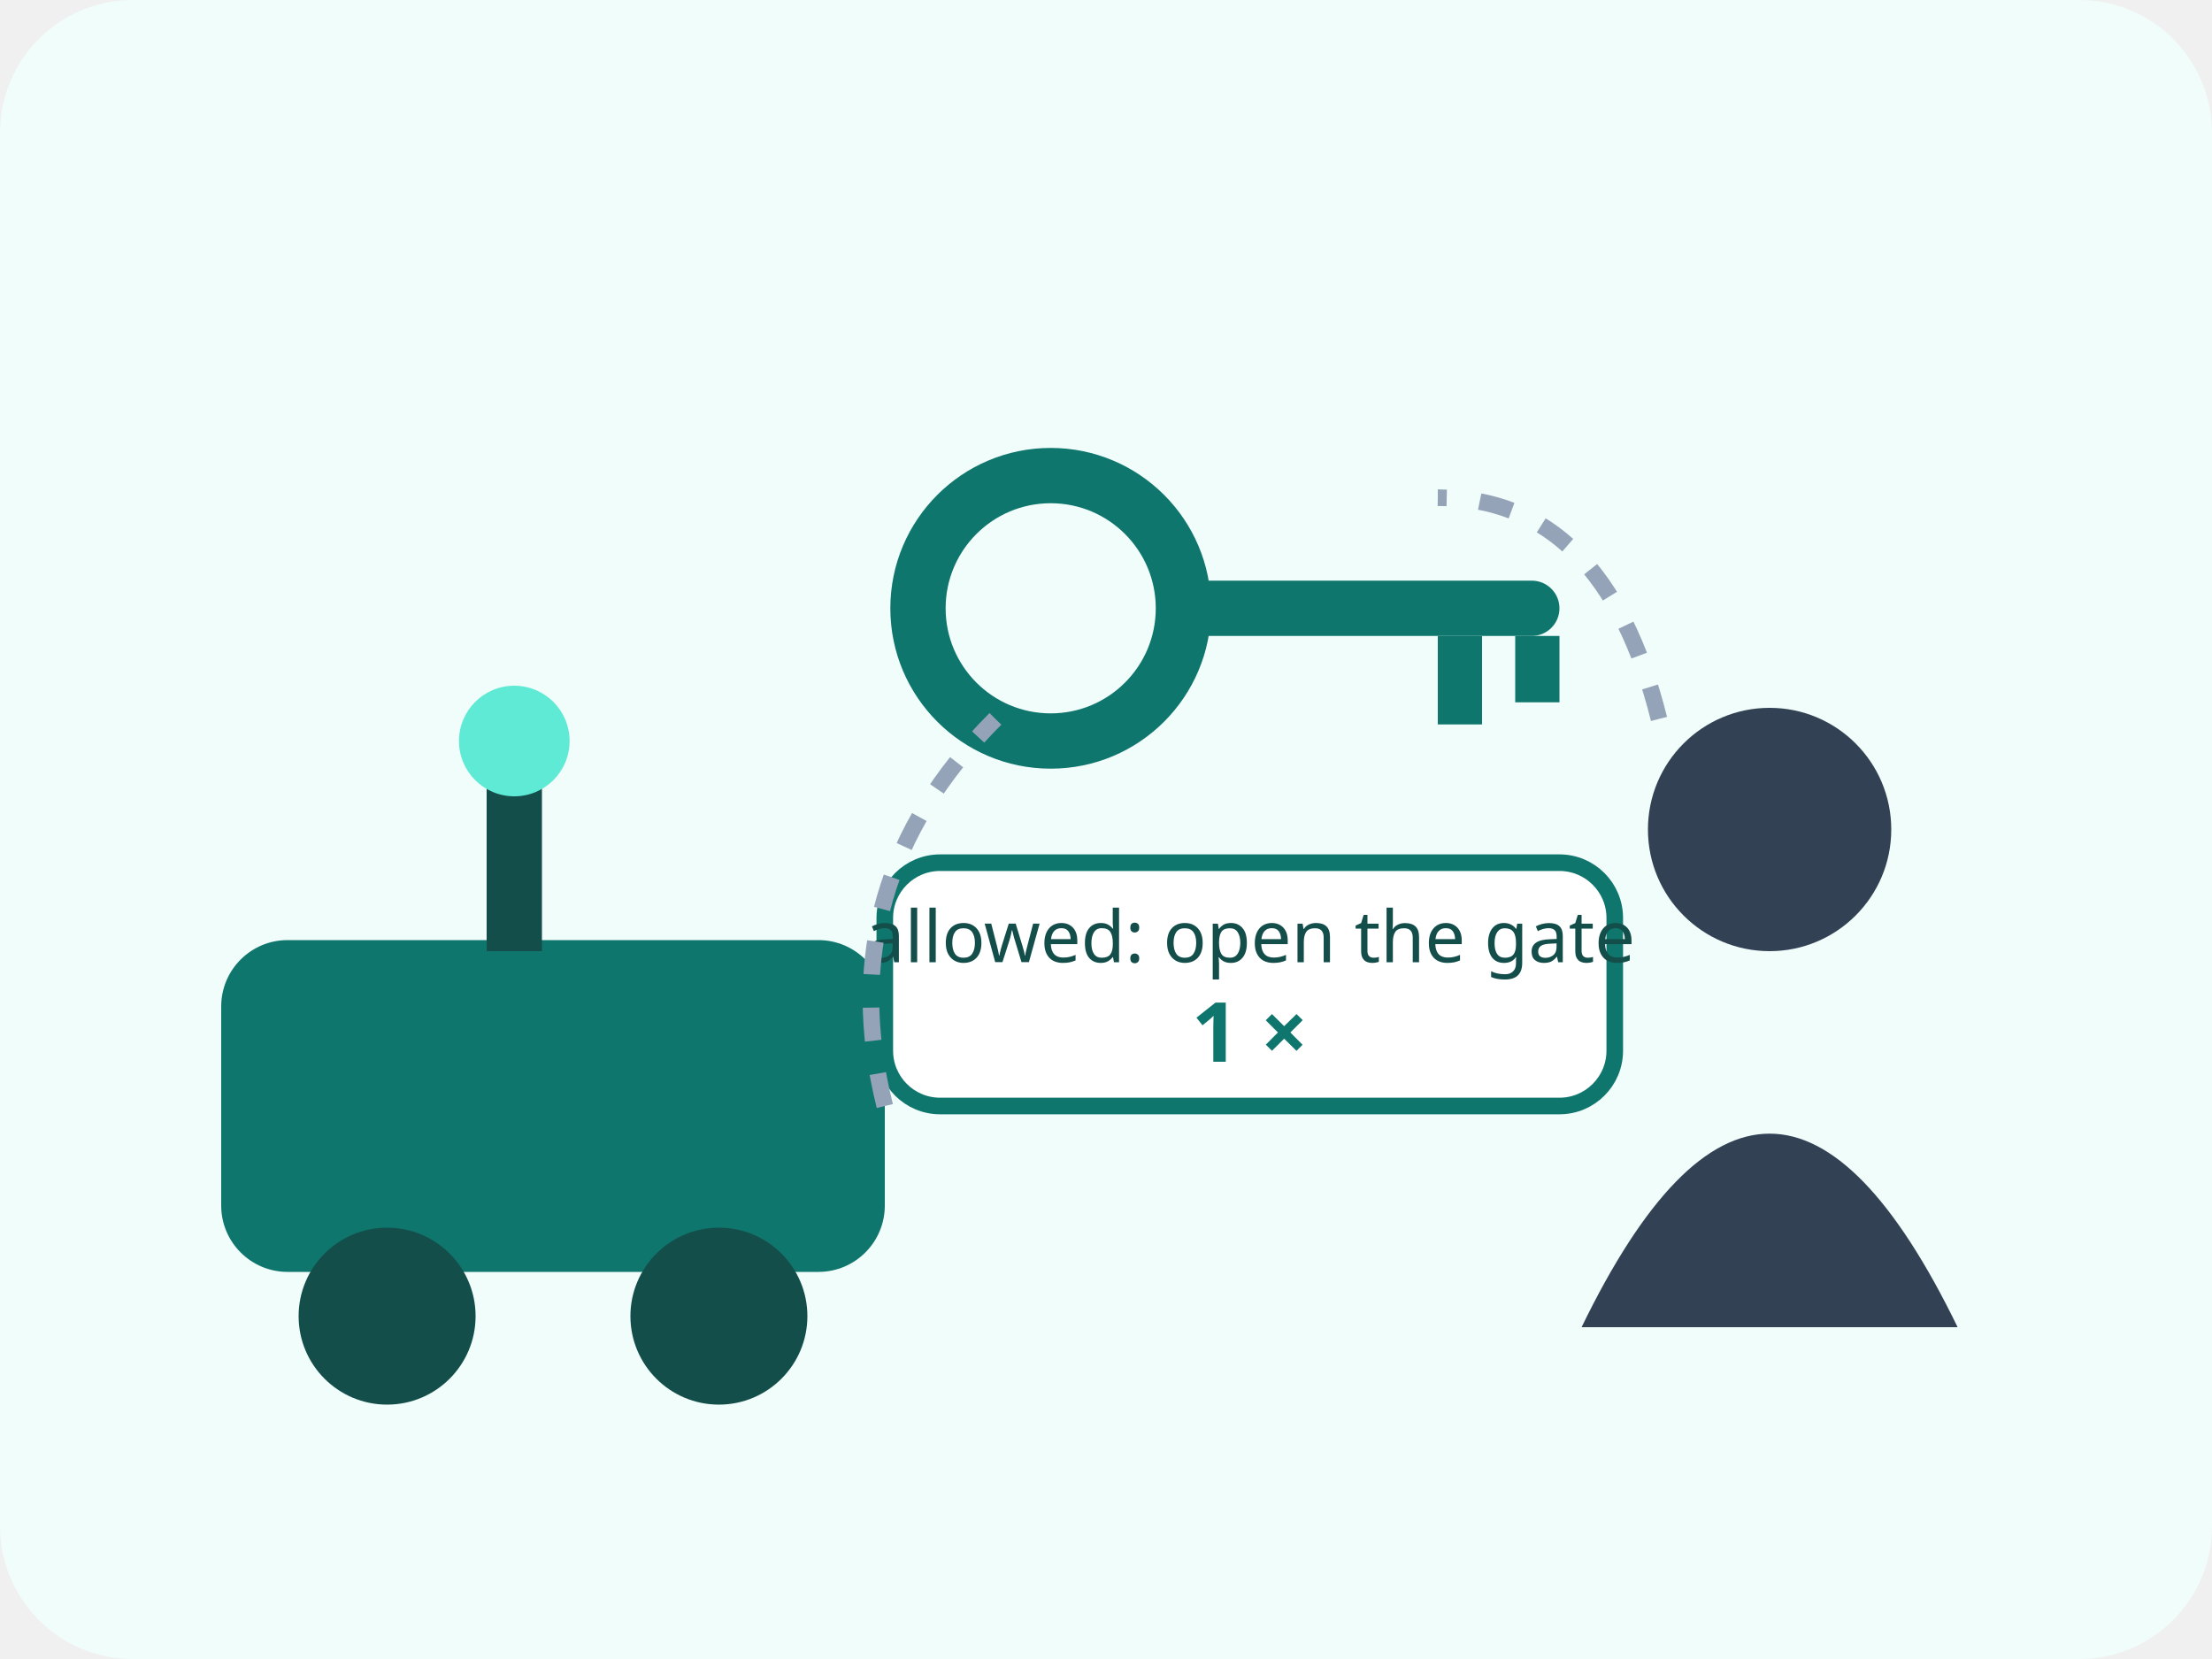
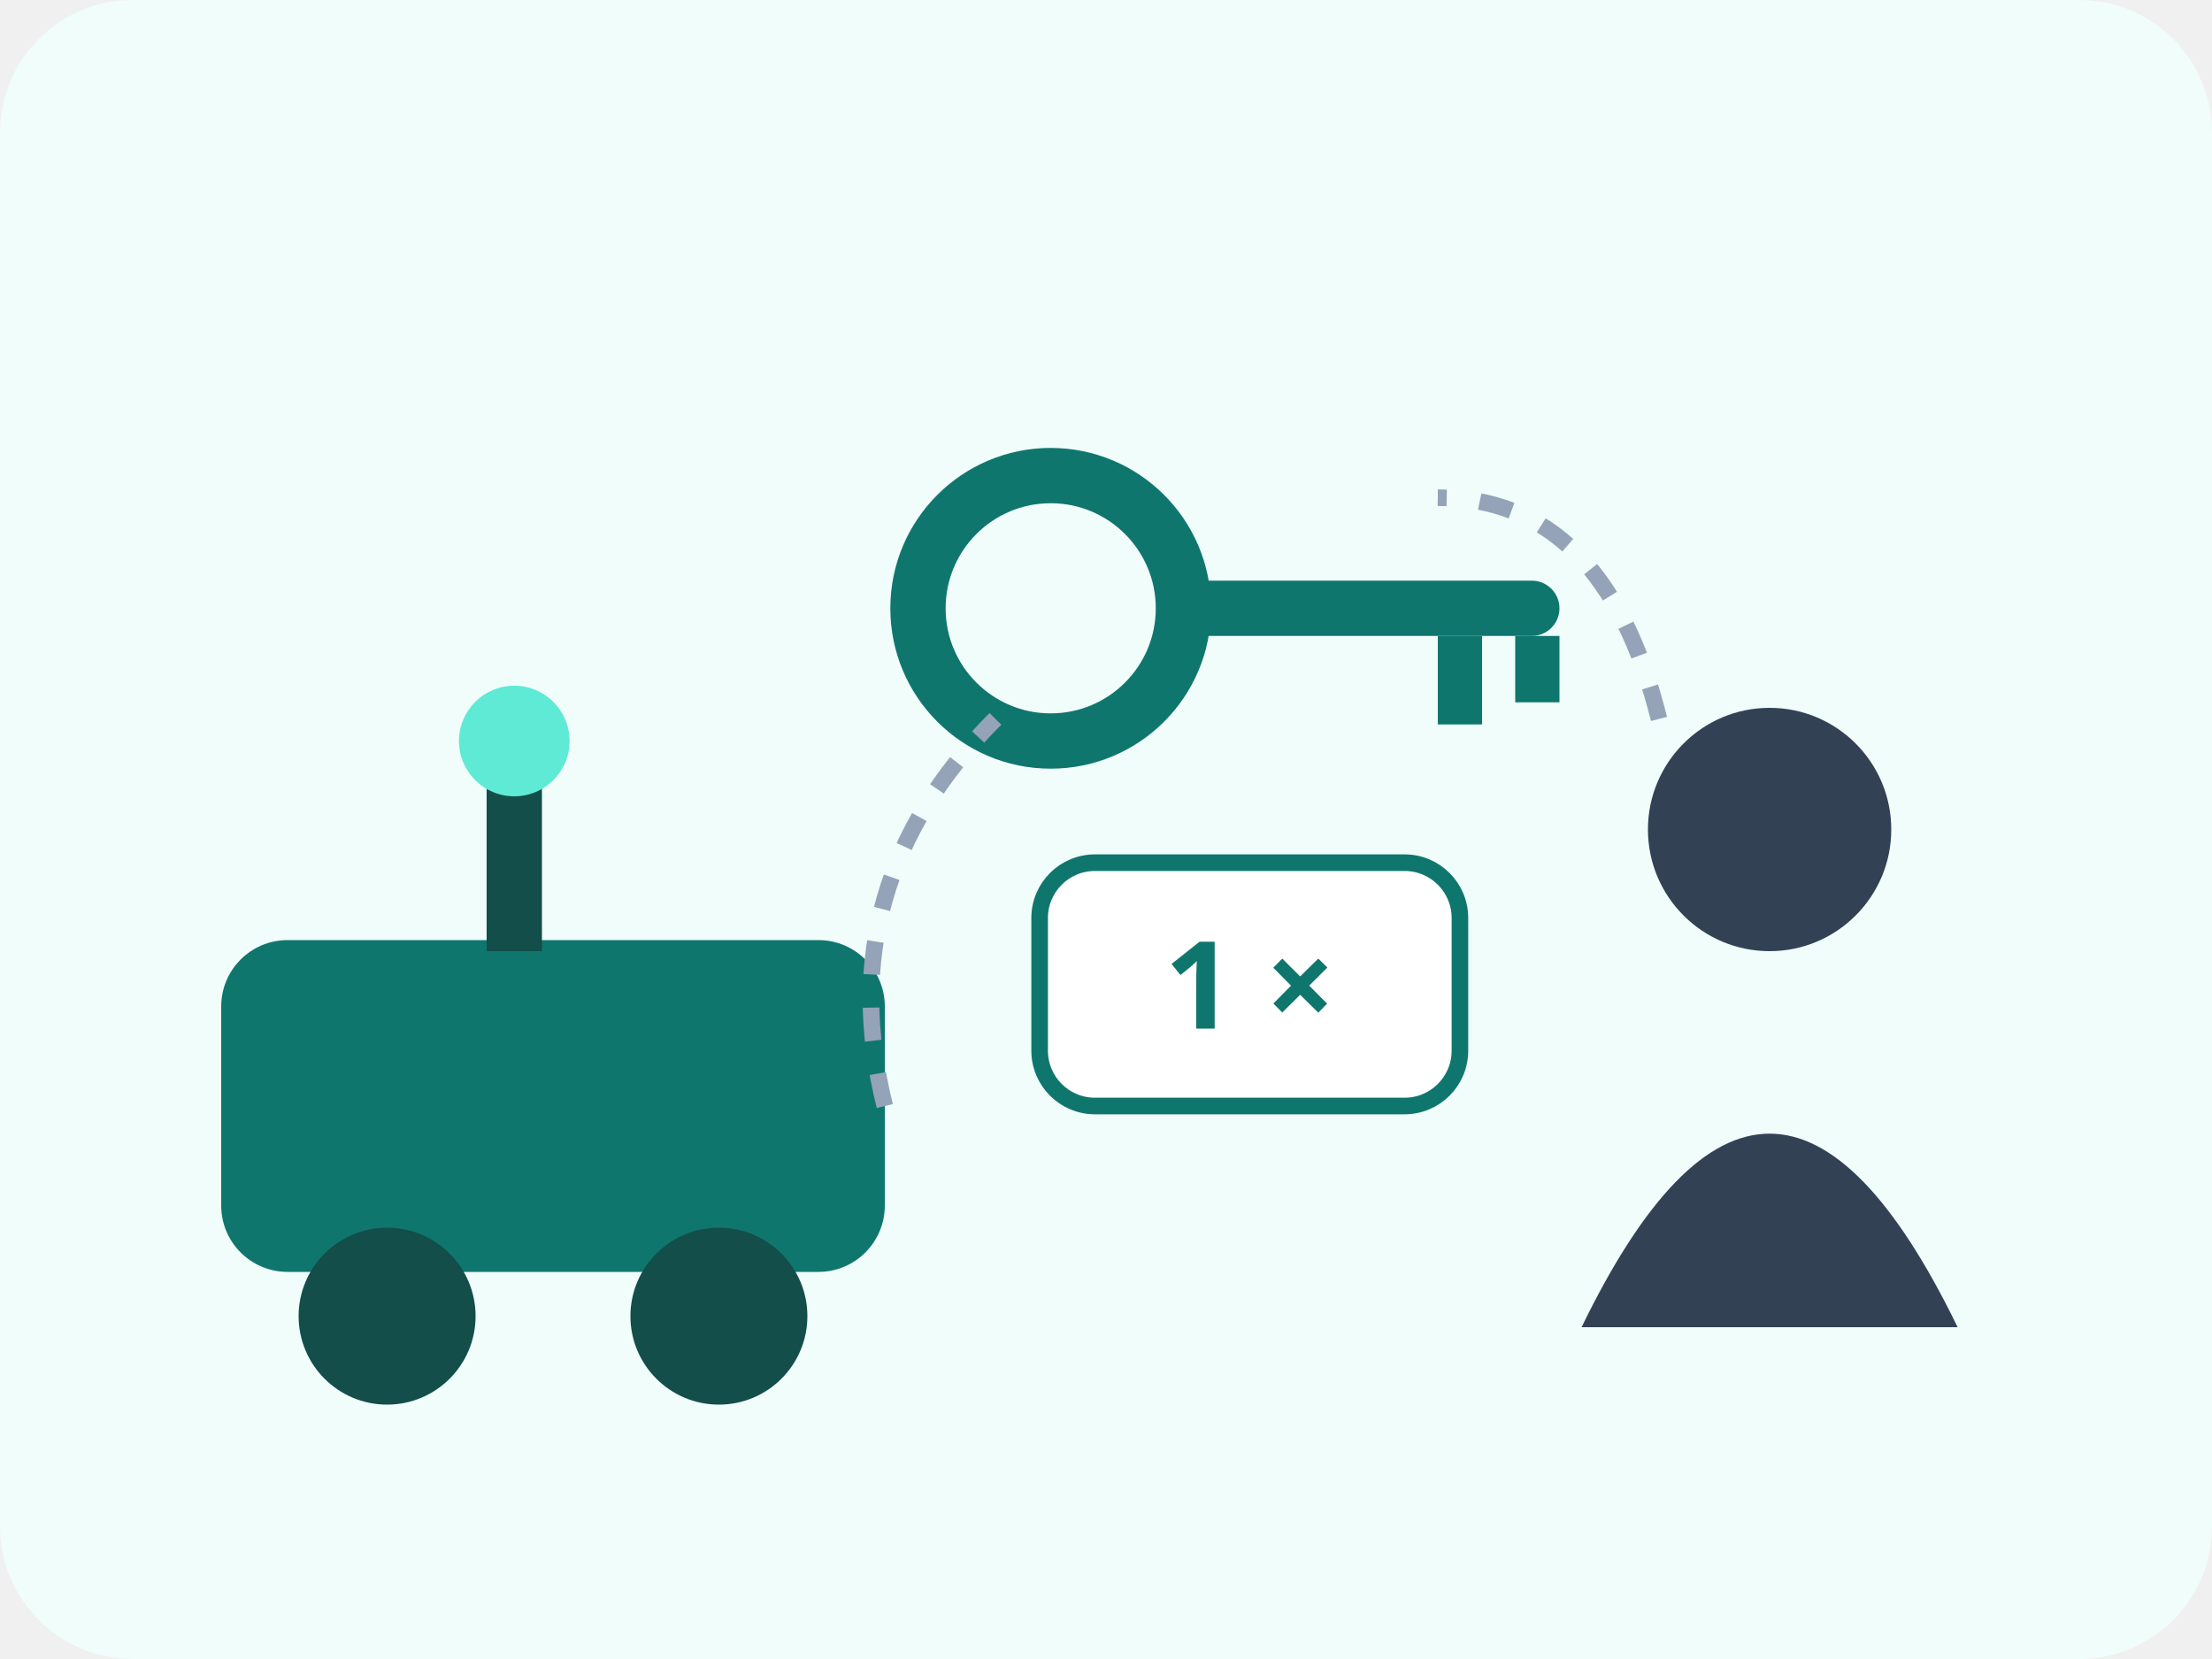
<svg xmlns="http://www.w3.org/2000/svg" viewBox="0 0 400 300" role="img" aria-labelledby="t">
  <rect width="400" height="300" rx="24" fill="#f0fdfa" />
  <rect x="40" y="170" width="120" height="60" rx="12" fill="#0f766e" />
  <circle cx="70" cy="238" r="16" fill="#134e4a" />
  <circle cx="130" cy="238" r="16" fill="#134e4a" />
  <rect x="88" y="140" width="10" height="32" fill="#134e4a" />
  <circle cx="93" cy="134" r="10" fill="#5eead4" />
  <circle cx="320" cy="150" r="22" fill="#334155" />
  <path d="M286 240 q34 -70 68 0 z" fill="#334155" />
  <g transform="translate(160 70)">
    <circle cx="30" cy="40" r="24" fill="none" stroke="#0f766e" stroke-width="10" />
    <rect x="52" y="35" width="70" height="10" rx="5" fill="#0f766e" />
    <rect x="100" y="45" width="8" height="16" fill="#0f766e" />
    <rect x="114" y="45" width="8" height="12" fill="#0f766e" />
-     <rect x="0" y="86" width="132" height="44" rx="10" fill="#ffffff" stroke="#0f766e" stroke-width="3" />
-     <text x="66" y="104" font-family="system-ui, sans-serif" font-size="13" text-anchor="middle" fill="#134e4a">allowed: open the gate</text>
-     <text x="66" y="122" font-family="system-ui, sans-serif" font-size="15" font-weight="700" text-anchor="middle" fill="#0f766e">1 ×</text>
+     <rect x="28" y="86" width="76" height="44" rx="10" fill="#ffffff" stroke="#0f766e" stroke-width="3" />
+     <text x="66" y="116" font-family="system-ui, sans-serif" font-size="22" font-weight="700" text-anchor="middle" fill="#0f766e">1 ×</text>
  </g>
  <path d="M160 200 q-10 -40 20 -70" fill="none" stroke="#94a3b8" stroke-width="3" stroke-dasharray="6 6" />
  <path d="M300 130 q-10 -40 -40 -40" fill="none" stroke="#94a3b8" stroke-width="3" stroke-dasharray="6 6" />
</svg>
